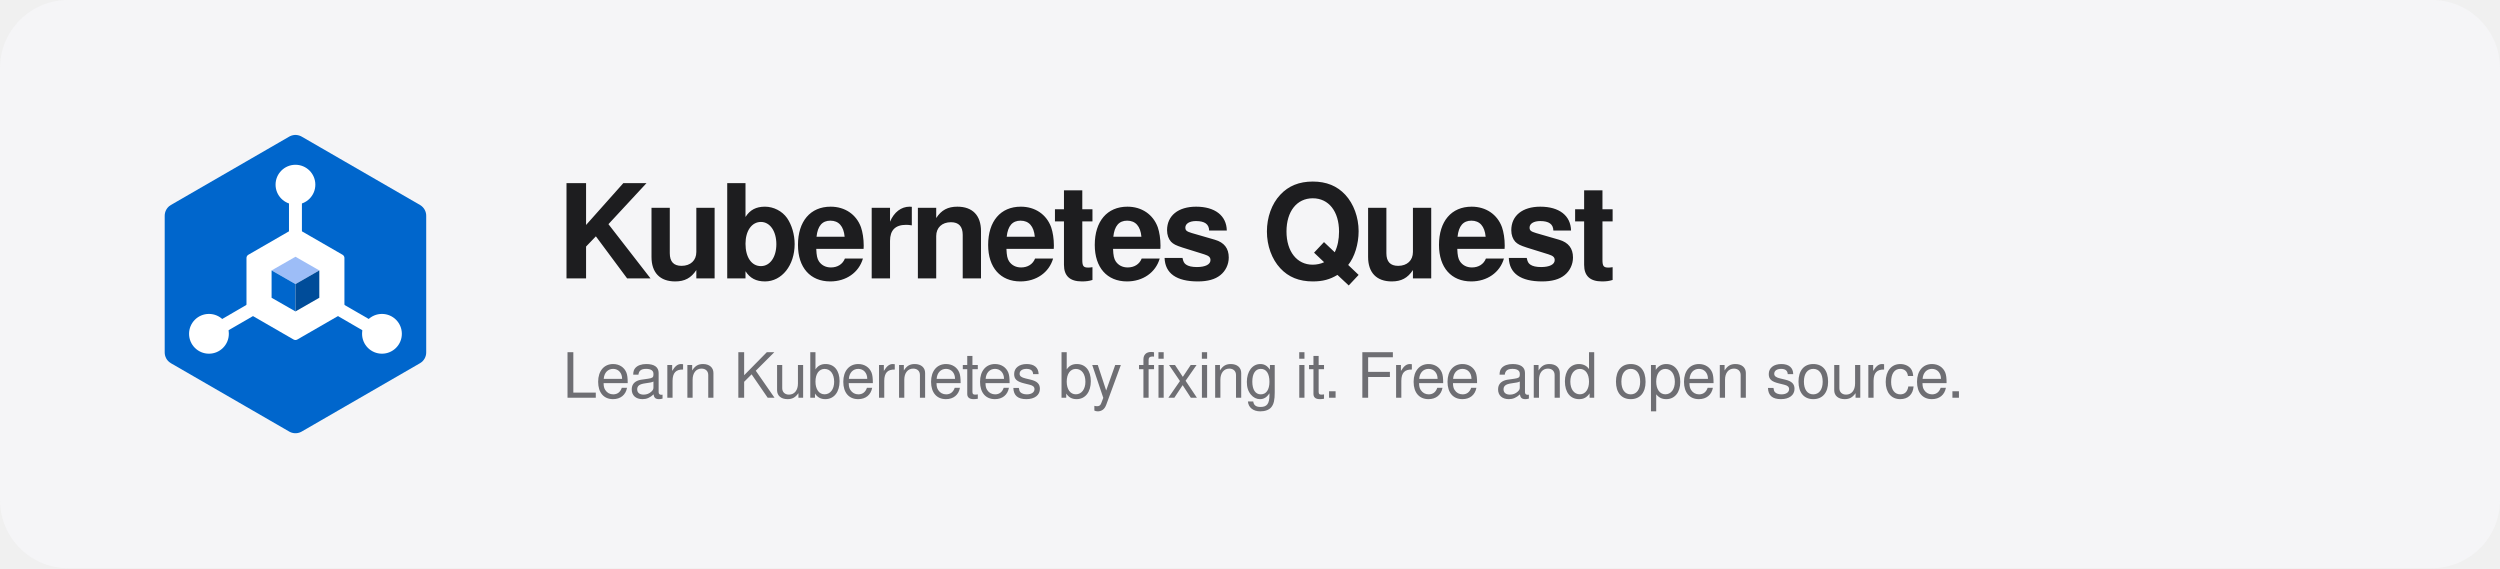
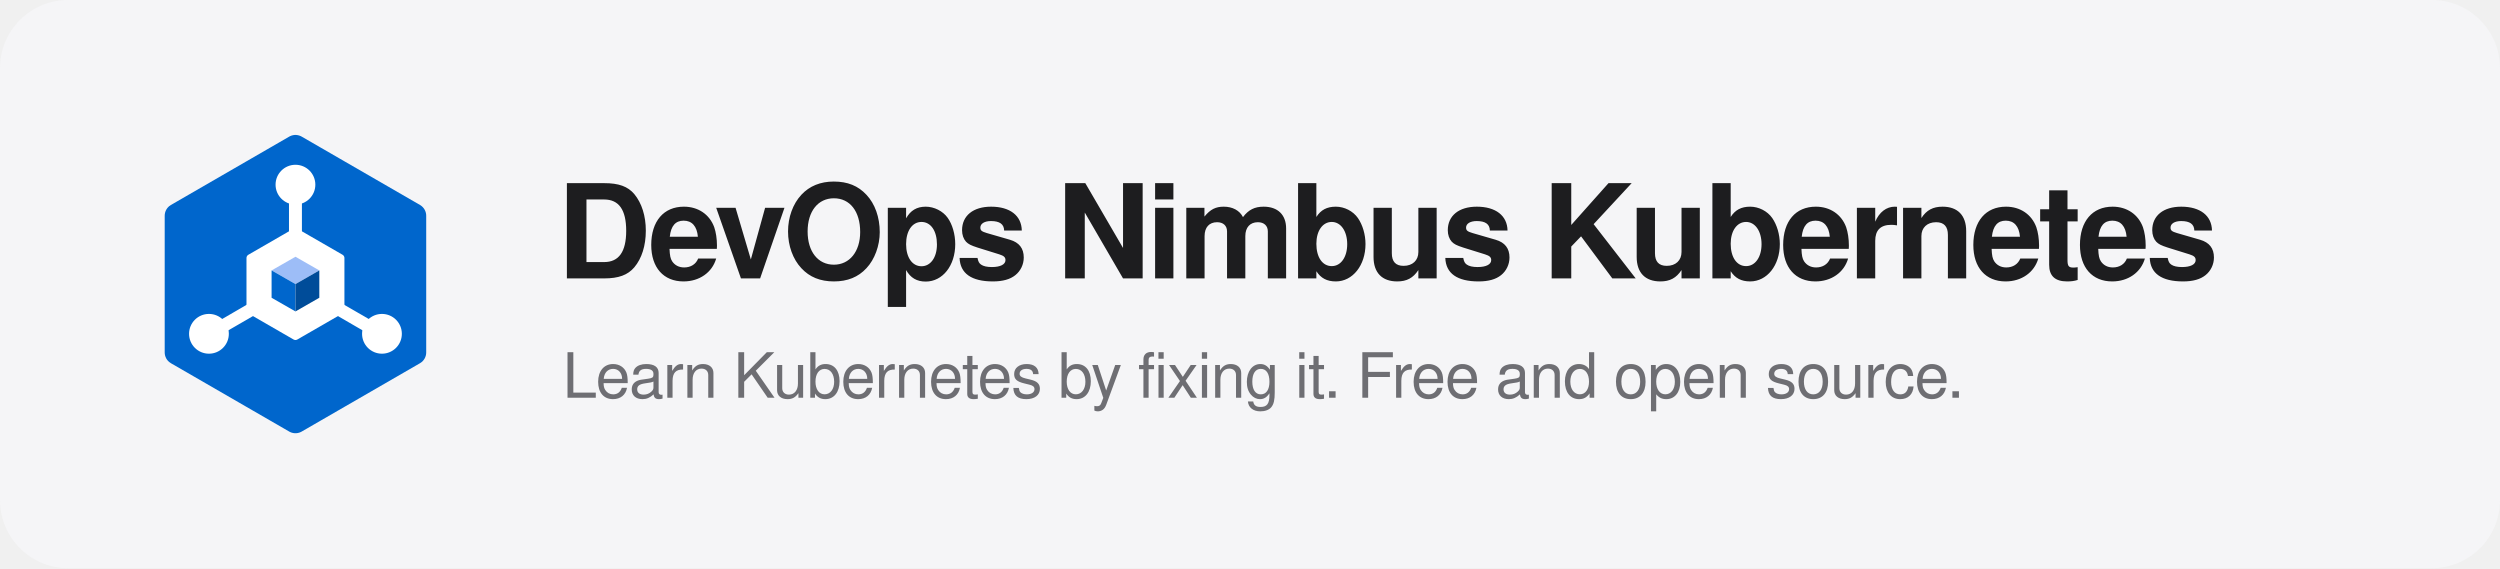
- <svg xmlns="http://www.w3.org/2000/svg" viewBox="0 0 880 200" role="img" aria-label="Kubernetes Quest: learn Kubernetes by fixing it">
+ <svg xmlns="http://www.w3.org/2000/svg" viewBox="0 0 880 200" role="img" aria-label="DevOps Nimbus Kubernetes: learn Kubernetes by fixing it">
  <rect width="880" height="200" rx="24" fill="#f5f5f7" />
  <g transform="translate(48 44) scale(1.75)">
    <path d="M32 4.5l23.8 13.75v27.5L32 59.5 8.2 45.75v-27.5z" fill="#0066cc" stroke="#0066cc" stroke-width="5" stroke-linejoin="round" />
    <path d="M32 23v-9.5M24.2 36.5l-8.2 4.75M39.8 36.5l8.2 4.75" stroke="#fff" stroke-width="2.6" stroke-linecap="round" />
    <circle cx="32" cy="12" r="4" fill="#fff" />
    <circle cx="14.6" cy="42" r="4" fill="#fff" />
    <circle cx="49.4" cy="42" r="4" fill="#fff" />
    <path d="M32 21.5l9.1 5.25v10.5L32 42.5l-9.1-5.25v-10.5z" fill="#fff" stroke="#fff" stroke-width="1.5" stroke-linejoin="round" />
    <path d="M32 26.5l4.8 2.75L32 32l-4.8-2.75z" fill="#9dbdf7" />
    <path d="M27.2 29.25L32 32v5.5l-4.8-2.75z" fill="#0066cc" />
    <path d="M36.8 29.25L32 32v5.5l4.8-2.75z" fill="#004c99" />
  </g>
-   <text x="196" y="98" font-family="-apple-system, BlinkMacSystemFont, 'Segoe UI', Helvetica, Arial, sans-serif" font-size="46" font-weight="700" fill="#1d1d1f" letter-spacing="-1.5">Kubernetes Quest</text>
+   <text x="196" y="98" font-family="-apple-system, BlinkMacSystemFont, 'Segoe UI', Helvetica, Arial, sans-serif" font-size="46" font-weight="700" fill="#1d1d1f" letter-spacing="-1.5">DevOps Nimbus Kubernetes</text>
  <text x="198" y="140" font-family="-apple-system, BlinkMacSystemFont, 'Segoe UI', Helvetica, Arial, sans-serif" font-size="22" fill="#6e6e73" letter-spacing="-.3">Learn Kubernetes by fixing it. Free and open source.</text>
</svg>
